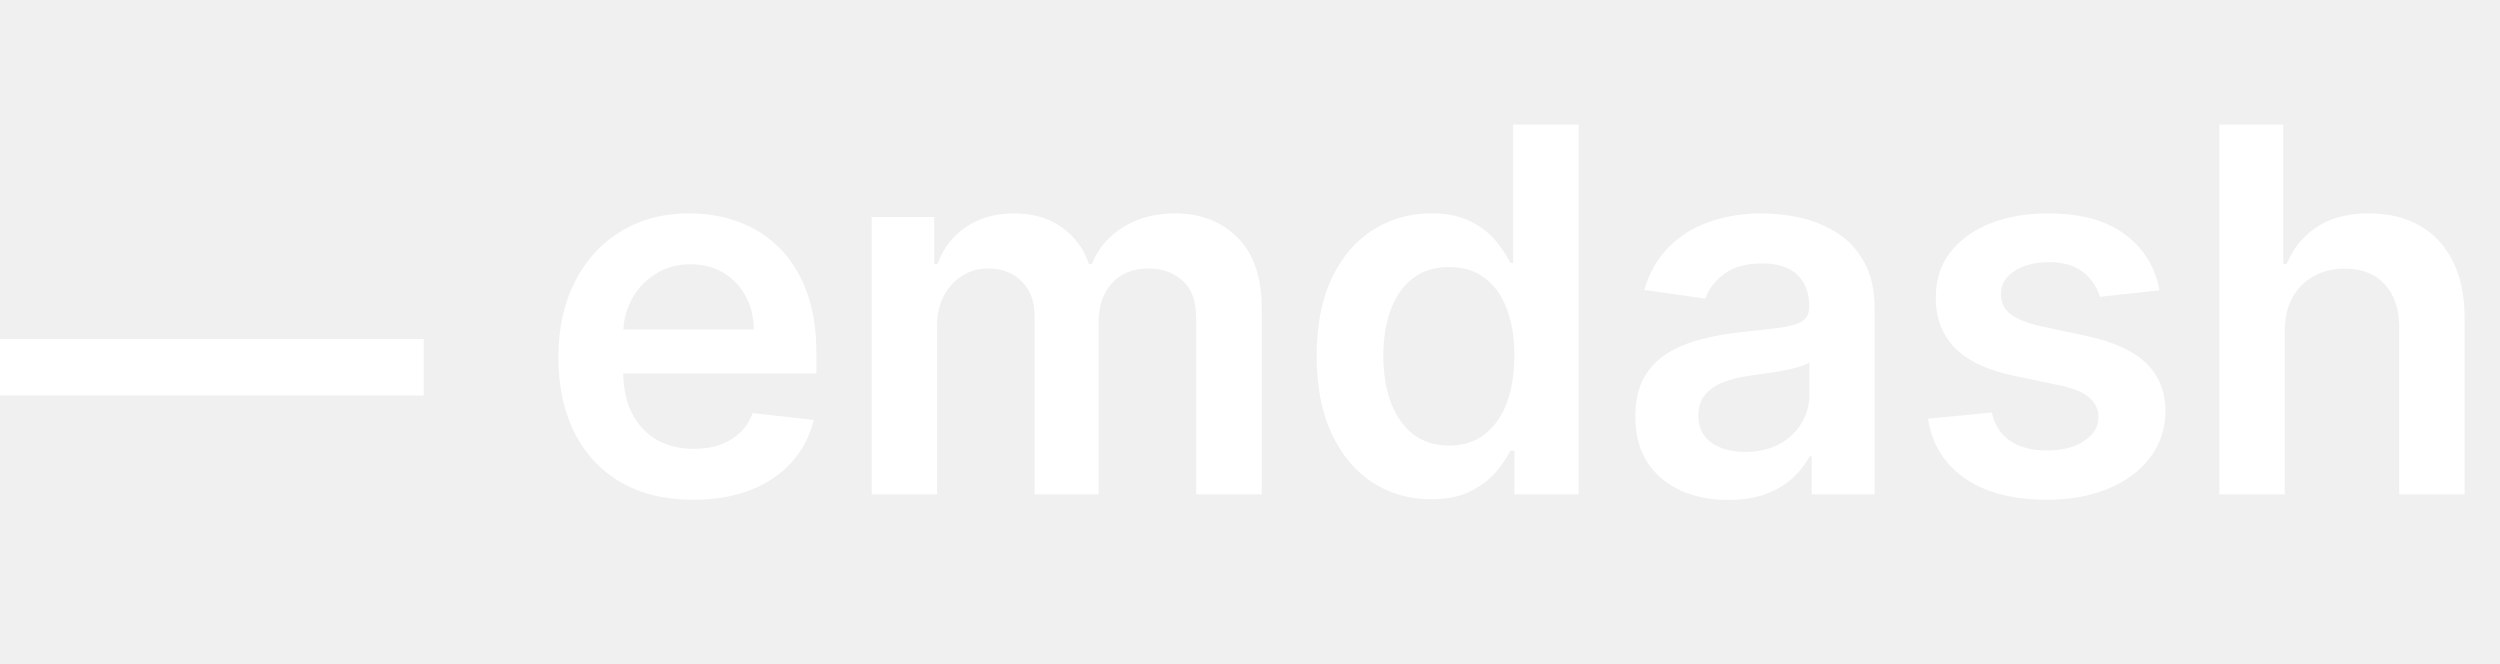
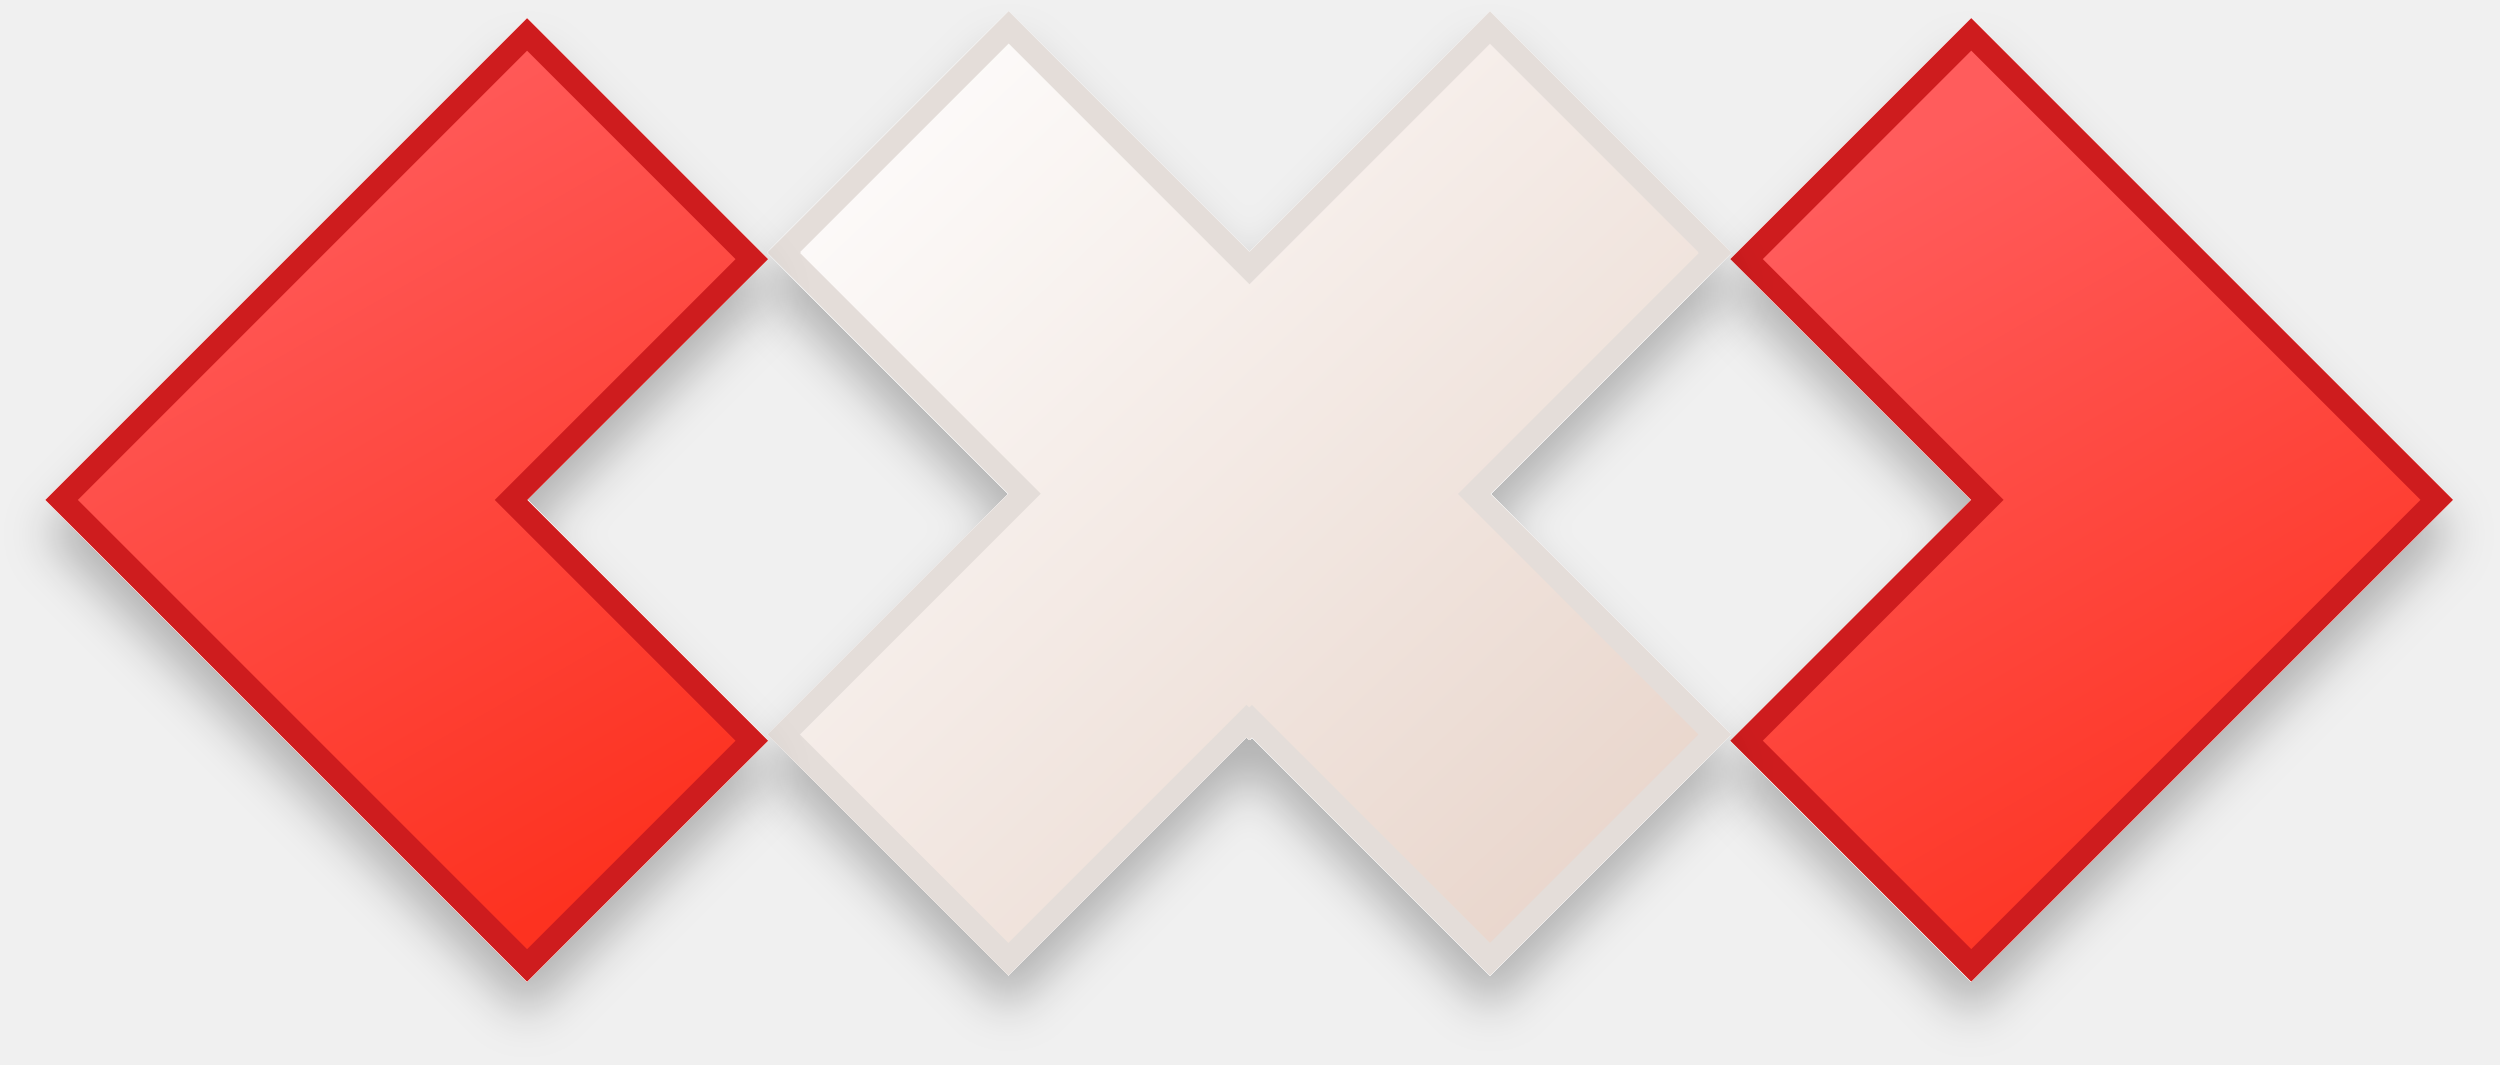
- <svg xmlns="http://www.w3.org/2000/svg" width="177" height="47" viewBox="0 0 177 47" fill="none">
-   <path d="M49.071 35.383C47.102 35.383 45.402 34.974 43.97 34.156C42.547 33.33 41.452 32.162 40.685 30.653C39.918 29.136 39.534 27.351 39.534 25.297C39.534 23.277 39.918 21.504 40.685 19.979C41.46 18.445 42.543 17.251 43.932 16.399C45.321 15.538 46.953 15.108 48.828 15.108C50.038 15.108 51.18 15.304 52.254 15.696C53.337 16.079 54.291 16.676 55.118 17.486C55.953 18.296 56.609 19.327 57.087 20.579C57.564 21.824 57.803 23.307 57.803 25.028V26.447H41.707V23.328H53.367C53.358 22.442 53.166 21.653 52.791 20.963C52.416 20.264 51.892 19.715 51.219 19.314C50.554 18.913 49.778 18.713 48.892 18.713C47.946 18.713 47.115 18.943 46.399 19.403C45.683 19.855 45.125 20.452 44.724 21.193C44.332 21.926 44.132 22.732 44.124 23.609V26.332C44.124 27.474 44.332 28.454 44.75 29.273C45.168 30.082 45.751 30.704 46.501 31.139C47.251 31.565 48.129 31.778 49.135 31.778C49.808 31.778 50.418 31.685 50.963 31.497C51.508 31.301 51.981 31.016 52.382 30.641C52.783 30.266 53.085 29.801 53.29 29.247L57.611 29.733C57.338 30.875 56.818 31.872 56.051 32.724C55.293 33.568 54.321 34.224 53.136 34.693C51.952 35.153 50.597 35.383 49.071 35.383ZM61.718 35V15.364H66.141V18.7H66.371C66.78 17.575 67.458 16.697 68.404 16.067C69.35 15.428 70.479 15.108 71.791 15.108C73.121 15.108 74.242 15.432 75.154 16.079C76.074 16.719 76.722 17.592 77.097 18.7H77.302C77.736 17.609 78.469 16.74 79.5 16.092C80.54 15.436 81.772 15.108 83.195 15.108C85.002 15.108 86.476 15.679 87.618 16.821C88.76 17.963 89.331 19.629 89.331 21.82V35H84.691V22.535C84.691 21.317 84.367 20.426 83.719 19.864C83.071 19.293 82.279 19.007 81.341 19.007C80.225 19.007 79.351 19.357 78.721 20.055C78.098 20.746 77.787 21.645 77.787 22.753V35H73.249V22.344C73.249 21.329 72.942 20.52 72.329 19.915C71.723 19.31 70.931 19.007 69.951 19.007C69.286 19.007 68.681 19.178 68.135 19.518C67.59 19.851 67.155 20.324 66.831 20.938C66.507 21.543 66.346 22.25 66.346 23.06V35H61.718ZM101.313 35.345C99.771 35.345 98.39 34.949 97.171 34.156C95.952 33.364 94.989 32.213 94.282 30.704C93.575 29.196 93.221 27.364 93.221 25.207C93.221 23.026 93.579 21.185 94.295 19.685C95.019 18.176 95.995 17.038 97.222 16.271C98.45 15.496 99.817 15.108 101.326 15.108C102.477 15.108 103.423 15.304 104.164 15.696C104.906 16.079 105.494 16.544 105.928 17.09C106.363 17.626 106.7 18.134 106.938 18.611H107.13V8.818H111.771V35H107.219V31.906H106.938C106.7 32.383 106.354 32.891 105.903 33.428C105.451 33.956 104.854 34.408 104.113 34.783C103.371 35.158 102.438 35.345 101.313 35.345ZM102.604 31.548C103.585 31.548 104.42 31.284 105.11 30.756C105.8 30.219 106.325 29.473 106.683 28.518C107.04 27.564 107.219 26.452 107.219 25.182C107.219 23.912 107.04 22.808 106.683 21.871C106.333 20.933 105.813 20.204 105.123 19.685C104.441 19.165 103.602 18.905 102.604 18.905C101.573 18.905 100.712 19.173 100.022 19.71C99.332 20.247 98.812 20.989 98.462 21.935C98.113 22.881 97.938 23.963 97.938 25.182C97.938 26.409 98.113 27.504 98.462 28.467C98.82 29.422 99.344 30.176 100.035 30.73C100.734 31.276 101.59 31.548 102.604 31.548ZM122.353 35.396C121.108 35.396 119.988 35.175 118.99 34.731C118.002 34.28 117.218 33.615 116.638 32.737C116.067 31.859 115.782 30.777 115.782 29.49C115.782 28.382 115.986 27.466 116.395 26.741C116.804 26.017 117.363 25.438 118.07 25.003C118.777 24.568 119.574 24.24 120.461 24.018C121.355 23.788 122.28 23.622 123.235 23.52C124.385 23.401 125.319 23.294 126.034 23.2C126.75 23.098 127.27 22.945 127.594 22.74C127.926 22.527 128.093 22.199 128.093 21.756V21.679C128.093 20.716 127.807 19.97 127.236 19.442C126.665 18.913 125.843 18.649 124.769 18.649C123.635 18.649 122.736 18.896 122.071 19.391C121.415 19.885 120.972 20.469 120.742 21.142L116.421 20.528C116.762 19.335 117.324 18.338 118.108 17.537C118.892 16.727 119.851 16.122 120.985 15.722C122.118 15.312 123.371 15.108 124.743 15.108C125.689 15.108 126.631 15.219 127.569 15.44C128.506 15.662 129.363 16.028 130.138 16.54C130.914 17.043 131.536 17.729 132.005 18.598C132.482 19.467 132.721 20.554 132.721 21.858V35H128.272V32.303H128.118C127.837 32.848 127.441 33.359 126.929 33.837C126.426 34.305 125.792 34.685 125.025 34.974C124.266 35.256 123.375 35.396 122.353 35.396ZM123.554 31.996C124.483 31.996 125.289 31.812 125.971 31.446C126.652 31.071 127.176 30.577 127.543 29.963C127.918 29.349 128.105 28.68 128.105 27.956V25.642C127.961 25.761 127.713 25.872 127.364 25.974C127.023 26.077 126.64 26.166 126.213 26.243C125.787 26.32 125.365 26.388 124.948 26.447C124.53 26.507 124.168 26.558 123.861 26.601C123.171 26.695 122.553 26.848 122.007 27.061C121.462 27.274 121.032 27.572 120.716 27.956C120.401 28.331 120.243 28.817 120.243 29.413C120.243 30.266 120.554 30.909 121.176 31.344C121.799 31.778 122.591 31.996 123.554 31.996ZM152.894 20.554L148.675 21.014C148.556 20.588 148.347 20.188 148.049 19.812C147.759 19.438 147.367 19.135 146.873 18.905C146.378 18.675 145.773 18.56 145.057 18.56C144.094 18.56 143.284 18.768 142.628 19.186C141.98 19.604 141.661 20.145 141.669 20.81C141.661 21.381 141.87 21.845 142.296 22.203C142.73 22.561 143.446 22.855 144.444 23.085L147.793 23.801C149.651 24.202 151.032 24.837 151.935 25.706C152.847 26.575 153.307 27.713 153.316 29.119C153.307 30.355 152.945 31.446 152.229 32.392C151.522 33.33 150.537 34.062 149.276 34.591C148.015 35.119 146.566 35.383 144.929 35.383C142.526 35.383 140.591 34.881 139.125 33.875C137.659 32.861 136.786 31.45 136.505 29.643L141.017 29.209C141.222 30.095 141.657 30.764 142.321 31.216C142.986 31.668 143.851 31.893 144.917 31.893C146.016 31.893 146.898 31.668 147.563 31.216C148.236 30.764 148.573 30.206 148.573 29.541C148.573 28.979 148.355 28.514 147.921 28.148C147.495 27.781 146.83 27.5 145.926 27.304L142.577 26.601C140.694 26.209 139.3 25.548 138.397 24.619C137.493 23.682 137.046 22.497 137.054 21.065C137.046 19.855 137.374 18.807 138.039 17.921C138.712 17.026 139.645 16.335 140.838 15.849C142.04 15.355 143.425 15.108 144.993 15.108C147.294 15.108 149.105 15.598 150.426 16.578C151.756 17.558 152.578 18.884 152.894 20.554ZM161.76 23.494V35H157.132V8.818H161.657V18.7H161.887C162.348 17.592 163.059 16.719 164.022 16.079C164.994 15.432 166.23 15.108 167.73 15.108C169.093 15.108 170.282 15.393 171.297 15.964C172.311 16.535 173.095 17.371 173.649 18.47C174.211 19.57 174.493 20.912 174.493 22.497V35H169.865V23.213C169.865 21.892 169.524 20.865 168.842 20.132C168.169 19.391 167.223 19.02 166.004 19.02C165.186 19.02 164.453 19.199 163.805 19.557C163.166 19.906 162.663 20.413 162.297 21.078C161.939 21.743 161.76 22.548 161.76 23.494Z" fill="white" />
-   <path d="M0 24H30V28H0V24Z" fill="white" />
+ <svg xmlns="http://www.w3.org/2000/svg" width="874" height="372" viewBox="0 0 874 372" fill="none">
+   <g filter="url(#filter0_d_604_66)">
+     <path d="M857.514 174.757L773.331 258.941L773.33 258.939L689.147 343.123L604.964 258.94L689.146 174.756L604.964 90.573L689.147 6.39L857.514 174.757Z" fill="url(#paint0_linear_604_66)" />
+     <path d="M851.856 174.756L774.426 252.187V252.186L689.146 337.465L610.619 258.939L691.975 177.584L694.803 174.756L691.975 171.927L610.62 90.573L689.146 12.046L851.856 174.756Z" stroke="#CE1C1E" stroke-width="8" />
+   </g>
+   <g filter="url(#filter1_d_604_66)">
+     <path d="M436.816 88.083L520.901 3.998L605.085 88.182L604.972 88.295L605.182 88.505L520.999 172.689L605.084 256.775L520.901 340.958L437.668 257.726L436.723 258.673L435.772 257.722L352.535 340.958L268.353 256.775L352.537 172.591L268.45 88.505L268.661 88.294L268.45 88.083L352.633 3.9L436.816 88.083Z" fill="url(#paint1_linear_604_66)" />
+     <path d="M436.816 93.74L520.901 9.655L599.415 88.169L599.302 88.282L599.524 88.504L518.171 169.861L515.343 172.689L518.171 175.517L599.427 256.775L520.9 335.301L437.667 252.068L436.721 253.014L435.771 252.065L432.943 254.893L352.535 335.3L274.009 256.775L355.365 175.42L358.193 172.591L355.365 169.763L274.101 88.498L274.311 88.287L274.106 88.083L352.633 9.556L436.816 93.74Z" stroke="#E4DDD9" stroke-width="8" />
+   </g>
+   <g filter="url(#filter2_d_604_66)">
+     <path d="M268.447 90.597L184.264 174.779L268.447 258.963L184.264 343.147L71.211 230.095L71.213 230.093L15.9 174.781L53.688 136.993L53.687 136.991L184.264 6.414L268.447 90.597Z" fill="url(#paint2_linear_604_66)" />
+     <path d="M262.789 90.597L181.436 171.951L178.607 174.78L181.436 177.608L262.79 258.963L184.264 337.49L76.868 230.094L76.869 230.093L21.557 174.781L59.345 136.993L59.344 136.992L184.264 12.071L262.789 90.597Z" stroke="#CE1C1E" stroke-width="8" />
+   </g>
+   <defs>
+     <filter id="filter0_d_604_66" x="589.064" y="2.49" width="284.35" height="368.533" filterUnits="userSpaceOnUse" color-interpolation-filters="sRGB">
+       <feFlood flood-opacity="0" result="BackgroundImageFix" />
+       <feColorMatrix in="SourceAlpha" type="matrix" values="0 0 0 0 0 0 0 0 0 0 0 0 0 0 0 0 0 0 127 0" result="hardAlpha" />
+       <feOffset dy="12" />
+       <feGaussianBlur stdDeviation="7.95" />
+       <feComposite in2="hardAlpha" operator="out" />
+       <feColorMatrix type="matrix" values="0 0 0 0 0 0 0 0 0 0 0 0 0 0 0 0 0 0 0.25 0" />
+       <feBlend mode="normal" in2="BackgroundImageFix" result="effect1_dropShadow_604_66" />
+       <feBlend mode="normal" in="SourceGraphic" in2="effect1_dropShadow_604_66" result="shape" />
+     </filter>
+     <filter id="filter1_d_604_66" x="252.453" y="2.47955e-05" width="368.63" height="368.858" filterUnits="userSpaceOnUse" color-interpolation-filters="sRGB">
+       <feFlood flood-opacity="0" result="BackgroundImageFix" />
+       <feColorMatrix in="SourceAlpha" type="matrix" values="0 0 0 0 0 0 0 0 0 0 0 0 0 0 0 0 0 0 127 0" result="hardAlpha" />
+       <feOffset dy="12" />
+       <feGaussianBlur stdDeviation="7.95" />
+       <feComposite in2="hardAlpha" operator="out" />
+       <feColorMatrix type="matrix" values="0 0 0 0 0 0 0 0 0 0 0 0 0 0 0 0 0 0 0.25 0" />
+       <feBlend mode="normal" in2="BackgroundImageFix" result="effect1_dropShadow_604_66" />
+       <feBlend mode="normal" in="SourceGraphic" in2="effect1_dropShadow_604_66" result="shape" />
+     </filter>
+     <filter id="filter2_d_604_66" x="0" y="2.514" width="284.347" height="368.533" filterUnits="userSpaceOnUse" color-interpolation-filters="sRGB">
+       <feFlood flood-opacity="0" result="BackgroundImageFix" />
+       <feColorMatrix in="SourceAlpha" type="matrix" values="0 0 0 0 0 0 0 0 0 0 0 0 0 0 0 0 0 0 127 0" result="hardAlpha" />
+       <feOffset dy="12" />
+       <feGaussianBlur stdDeviation="7.95" />
+       <feComposite in2="hardAlpha" operator="out" />
+       <feColorMatrix type="matrix" values="0 0 0 0 0 0 0 0 0 0 0 0 0 0 0 0 0 0 0.25 0" />
+       <feBlend mode="normal" in2="BackgroundImageFix" result="effect1_dropShadow_604_66" />
+       <feBlend mode="normal" in="SourceGraphic" in2="effect1_dropShadow_604_66" result="shape" />
+     </filter>
+     <linearGradient id="paint0_linear_604_66" x1="691.598" y1="39.144" x2="834.625" y2="288.536" gradientUnits="userSpaceOnUse">
+       <stop stop-color="#FF5C5C" />
+       <stop offset="1" stop-color="#FD3220" />
+     </linearGradient>
+     <linearGradient id="paint1_linear_604_66" x1="631.967" y1="364.183" x2="290.261" y2="0.419" gradientUnits="userSpaceOnUse">
+       <stop stop-color="#E4CDC1" />
+       <stop offset="1" stop-color="white" />
+     </linearGradient>
+     <linearGradient id="paint2_linear_604_66" x1="102.534" y1="39.169" x2="245.562" y2="288.559" gradientUnits="userSpaceOnUse">
+       <stop stop-color="#FF5C5C" />
+       <stop offset="1" stop-color="#FD3220" />
+     </linearGradient>
+   </defs>
</svg>
